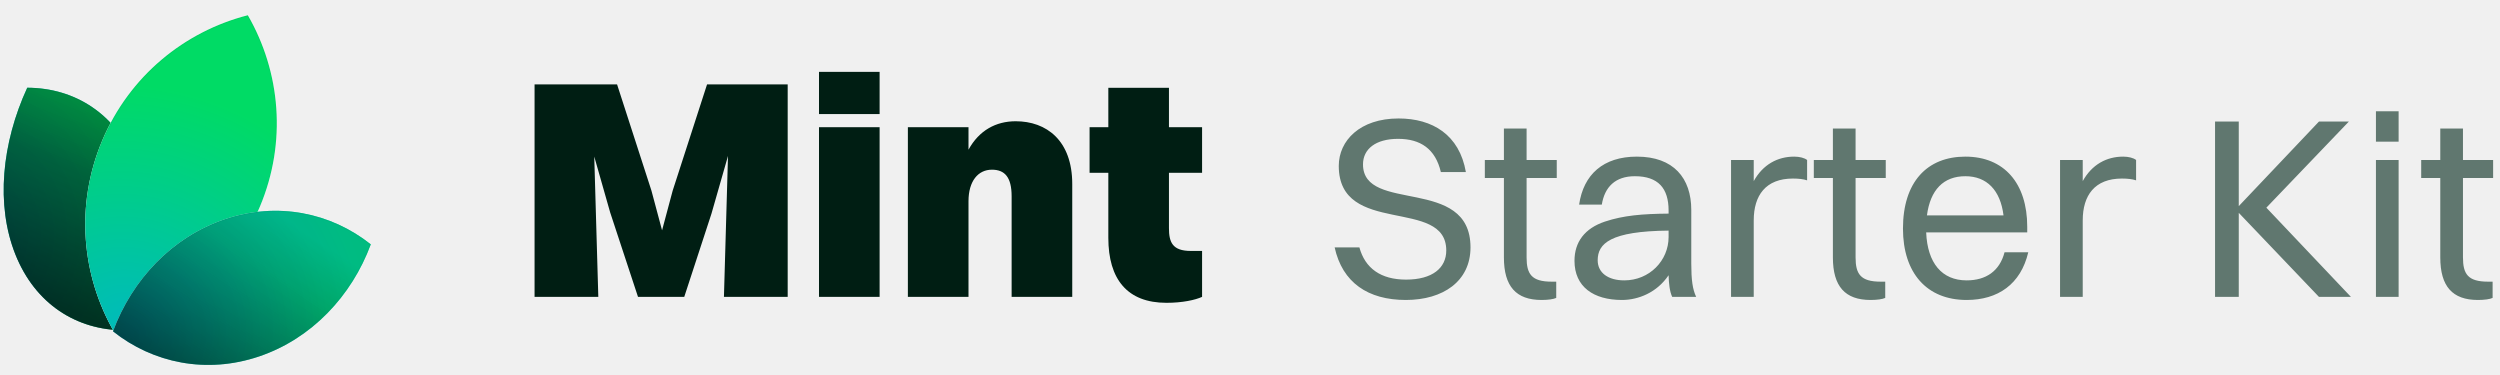
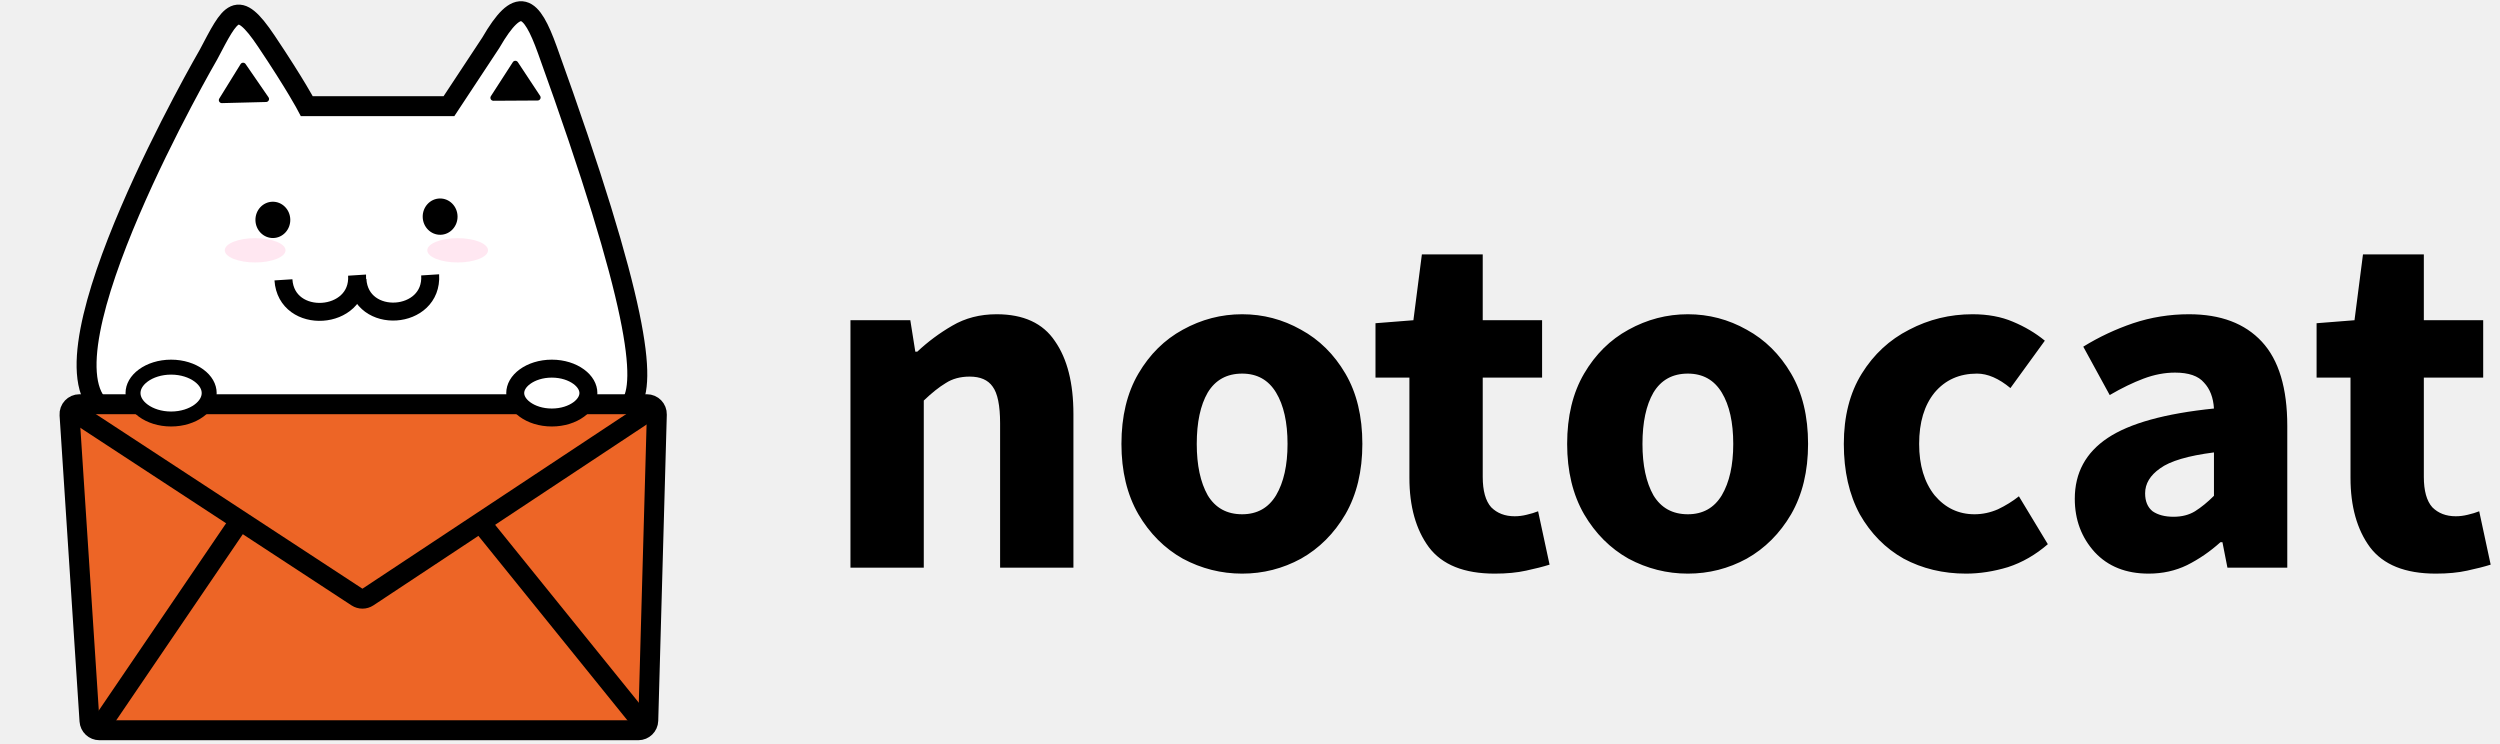
- <svg xmlns="http://www.w3.org/2000/svg" width="160" height="24" viewBox="0 0 160 24" fill="none">
-   <path d="M7.953 21.139C4.896 21.13 2.255 19.458 0.987 16.29C-0.28 13.121 0.109 9.163 1.744 5.615C4.801 5.624 7.442 7.296 8.71 10.465C9.977 13.633 9.588 17.591 7.953 21.139Z" fill="white" />
-   <path d="M7.953 21.139C4.896 21.13 2.255 19.458 0.987 16.29C-0.28 13.121 0.109 9.163 1.744 5.615C4.801 5.624 7.442 7.296 8.71 10.465C9.977 13.633 9.588 17.591 7.953 21.139Z" fill="url(#paint0_radial_115_86)" />
-   <path d="M7.953 21.139C4.896 21.13 2.255 19.458 0.987 16.29C-0.28 13.121 0.109 9.163 1.744 5.615C4.801 5.624 7.442 7.296 8.71 10.465C9.977 13.633 9.588 17.591 7.953 21.139Z" fill="black" fill-opacity="0.5" style="mix-blend-mode:hard-light" />
-   <path d="M7.953 21.139C4.896 21.13 2.255 19.458 0.987 16.29C-0.28 13.121 0.109 9.163 1.744 5.615C4.801 5.624 7.442 7.296 8.71 10.465C9.977 13.633 9.588 17.591 7.953 21.139Z" fill="url(#paint1_linear_115_86)" fill-opacity="0.5" style="mix-blend-mode:hard-light" />
-   <path d="M7.935 21.111C4.897 21.096 2.274 19.431 1.013 16.279C-0.248 13.124 0.136 9.182 1.762 5.643C4.8 5.659 7.423 7.324 8.684 10.476C9.945 13.63 9.561 17.572 7.935 21.111Z" stroke="url(#paint2_linear_115_86)" stroke-opacity="0.05" stroke-width="0.056" />
-   <path d="M7.31 21.257C11.354 20.221 14.884 17.375 16.628 13.236C18.373 9.097 17.945 4.587 15.86 0.976C11.816 2.012 8.287 4.858 6.542 8.998C4.797 13.137 5.225 17.646 7.31 21.257Z" fill="white" />
-   <path d="M7.31 21.257C11.354 20.221 14.884 17.375 16.628 13.236C18.373 9.097 17.945 4.587 15.86 0.976C11.816 2.012 8.287 4.858 6.542 8.998C4.797 13.137 5.225 17.646 7.31 21.257Z" fill="url(#paint3_radial_115_86)" />
-   <path d="M16.602 13.225C14.864 17.349 11.351 20.187 7.324 21.225C5.253 17.624 4.829 13.132 6.568 9.009C8.306 4.885 11.819 2.047 15.846 1.009C17.918 4.61 18.341 9.101 16.602 13.225Z" stroke="url(#paint4_linear_115_86)" stroke-opacity="0.05" stroke-width="0.056" />
-   <path d="M7.234 21.207C9.789 23.237 13.21 23.951 16.577 22.814C19.944 21.677 22.506 18.945 23.73 15.638C21.175 13.608 17.754 12.894 14.387 14.031C11.02 15.168 8.458 17.901 7.234 21.207Z" fill="white" />
-   <path d="M7.234 21.207C9.789 23.237 13.21 23.951 16.577 22.814C19.944 21.677 22.506 18.945 23.73 15.638C21.175 13.608 17.754 12.894 14.387 14.031C11.02 15.168 8.458 17.901 7.234 21.207Z" fill="url(#paint5_radial_115_86)" />
-   <path d="M7.234 21.207C9.789 23.237 13.21 23.951 16.577 22.814C19.944 21.677 22.506 18.945 23.73 15.638C21.175 13.608 17.754 12.894 14.387 14.031C11.02 15.168 8.458 17.901 7.234 21.207Z" fill="black" fill-opacity="0.2" style="mix-blend-mode:hard-light" />
-   <path d="M7.234 21.207C9.789 23.237 13.21 23.951 16.577 22.814C19.944 21.677 22.506 18.945 23.73 15.638C21.175 13.608 17.754 12.894 14.387 14.031C11.02 15.168 8.458 17.901 7.234 21.207Z" fill="url(#paint6_linear_115_86)" fill-opacity="0.5" style="mix-blend-mode:hard-light" />
-   <path d="M16.568 22.787C13.218 23.918 9.814 23.212 7.267 21.198C8.492 17.907 11.044 15.189 14.396 14.058C17.747 12.927 21.15 13.633 23.697 15.648C22.472 18.938 19.92 21.656 16.568 22.787Z" stroke="url(#paint7_linear_115_86)" stroke-opacity="0.05" stroke-width="0.056" />
-   <path d="M34.212 19V5.4H39.492L41.692 12.2L42.372 14.74L43.052 12.2L45.252 5.4H50.412V19H46.332L46.592 9.98L45.532 13.68L43.792 19H40.832L39.052 13.6L38.032 10.02L38.292 19H34.212ZM52.416 7.3V4.6H56.295V7.3H52.416ZM52.416 19V8.14H56.295V19H52.416ZM58.104 19V8.14H61.984V9.58C62.664 8.34 63.744 7.76 65.004 7.76C66.964 7.76 68.624 8.98 68.624 11.78V19H64.744V12.56C64.744 11.34 64.304 10.86 63.484 10.86C62.604 10.86 61.984 11.58 61.984 12.88V19H58.104ZM70.933 15.22V11.06H69.733V8.14H70.933V5.62H74.813V8.14H76.933V11.06H74.813V14.6C74.813 15.5 75.033 16.06 76.213 16.06H76.933V19C76.493 19.2 75.673 19.38 74.653 19.38C72.153 19.38 70.933 17.88 70.933 15.22Z" fill="#001E13" />
-   <path d="M87.232 10.519C87.232 13.687 94.112 11.229 94.112 15.832C94.112 17.994 92.364 19.198 89.971 19.198C87.562 19.198 85.912 18.093 85.417 15.832H87.001C87.364 17.169 88.371 17.895 89.987 17.895C91.671 17.895 92.561 17.152 92.561 16.03C92.561 12.598 85.681 15.155 85.681 10.618C85.681 9.001 87.034 7.582 89.509 7.582C91.671 7.582 93.403 8.621 93.816 11.014H92.215C91.868 9.529 90.912 8.886 89.476 8.886C88.057 8.886 87.232 9.529 87.232 10.519ZM96.25 16.476V11.393H95.029V10.239H96.25V8.226H97.702V10.239H99.632V11.393H97.702V16.476C97.702 17.532 98.015 18.026 99.302 18.026H99.599V19.066C99.434 19.148 99.071 19.198 98.659 19.198C97.025 19.198 96.25 18.323 96.25 16.476ZM102.516 13.093H101.064C101.345 11.162 102.615 10.024 104.76 10.024C107.103 10.024 108.242 11.393 108.242 13.44V16.888C108.242 17.895 108.324 18.521 108.555 19H107.021C106.856 18.654 106.806 18.142 106.79 17.614C106.047 18.72 104.859 19.198 103.803 19.198C101.988 19.198 100.767 18.357 100.767 16.69C100.767 15.486 101.427 14.611 102.714 14.182C103.902 13.786 105.107 13.687 106.79 13.671V13.473C106.79 12.053 106.13 11.278 104.628 11.278C103.374 11.278 102.698 11.971 102.516 13.093ZM102.252 16.657C102.252 17.465 102.929 17.944 103.952 17.944C105.569 17.944 106.79 16.674 106.79 15.172V14.759C103.061 14.793 102.252 15.585 102.252 16.657ZM110.787 19V10.239H112.239V11.591C112.833 10.519 113.774 10.024 114.83 10.024C115.176 10.024 115.49 10.107 115.655 10.239V11.542C115.407 11.46 115.094 11.427 114.747 11.427C112.998 11.427 112.239 12.515 112.239 14.1V19H110.787ZM117.305 16.476V11.393H116.084V10.239H117.305V8.226H118.757V10.239H120.688V11.393H118.757V16.476C118.757 17.532 119.071 18.026 120.358 18.026H120.655V19.066C120.49 19.148 120.127 19.198 119.714 19.198C118.081 19.198 117.305 18.323 117.305 16.476ZM129.809 16.145C129.33 18.192 127.862 19.198 125.865 19.198C123.324 19.198 121.79 17.482 121.79 14.627C121.79 11.658 123.324 10.024 125.783 10.024C128.258 10.024 129.743 11.723 129.743 14.512V14.875H123.275C123.357 16.838 124.281 17.944 125.865 17.944C127.103 17.944 127.977 17.35 128.291 16.145H129.809ZM125.783 11.278C124.38 11.278 123.539 12.152 123.324 13.786H128.225C128.027 12.169 127.152 11.278 125.783 11.278ZM131.843 19V10.239H133.295V11.591C133.889 10.519 134.829 10.024 135.885 10.024C136.232 10.024 136.545 10.107 136.71 10.239V11.542C136.463 11.46 136.149 11.427 135.803 11.427C134.054 11.427 133.295 12.515 133.295 14.1V19H131.843ZM141.763 19V7.78H143.281V13.192L148.413 7.78H150.327L145.047 13.291L150.459 19H148.413L143.281 13.621V19H141.763ZM152.06 9.067V7.12H153.512V9.067H152.06ZM152.06 19V10.239H153.512V19H152.06ZM156.178 16.476V11.393H154.957V10.239H156.178V8.226H157.63V10.239H159.56V11.393H157.63V16.476C157.63 17.532 157.943 18.026 159.23 18.026H159.527V19.066C159.362 19.148 158.999 19.198 158.587 19.198C156.953 19.198 156.178 18.323 156.178 16.476Z" fill="#002719" fill-opacity="0.6" />
-   <defs>
-     <radialGradient id="paint0_radial_115_86" cx="0" cy="0" r="1" gradientUnits="userSpaceOnUse" gradientTransform="translate(-3.00503 15.023) rotate(-10.029) scale(17.9572 17.784)">
-       <stop stop-color="#00B0BB" />
-       <stop offset="1" stop-color="#00DB65" />
-     </radialGradient>
-     <linearGradient id="paint1_linear_115_86" x1="7.39" y1="4.813" x2="1.63" y2="18.689" gradientUnits="userSpaceOnUse">
-       <stop stop-color="#18E299" />
-       <stop offset="1" />
-     </linearGradient>
-     <linearGradient id="paint2_linear_115_86" x1="7.948" y1="8.016" x2="1.761" y2="18.746" gradientUnits="userSpaceOnUse">
-       <stop />
-       <stop offset="1" stop-opacity="0" />
-     </linearGradient>
-     <radialGradient id="paint3_radial_115_86" cx="0" cy="0" r="1" gradientUnits="userSpaceOnUse" gradientTransform="translate(8.11404 20.8822) rotate(-75.7542) scale(21.6246 23.7772)">
-       <stop stop-color="#00BBBB" />
-       <stop offset="0.713" stop-color="#00DB65" />
-     </radialGradient>
-     <linearGradient id="paint4_linear_115_86" x1="7.602" y1="5.871" x2="15.556" y2="16.372" gradientUnits="userSpaceOnUse">
-       <stop />
-       <stop offset="1" stop-opacity="0" />
-     </linearGradient>
-     <radialGradient id="paint5_radial_115_86" cx="0" cy="0" r="1" gradientUnits="userSpaceOnUse" gradientTransform="translate(7.84537 21.5181) rotate(-20.3525) scale(18.5603 17.32)">
-       <stop stop-color="#00B0BB" />
-       <stop offset="1" stop-color="#00DB65" />
-     </radialGradient>
-     <linearGradient id="paint6_linear_115_86" x1="16.808" y1="13.007" x2="10.041" y2="22.994" gradientUnits="userSpaceOnUse">
-       <stop stop-color="#00B1BC" />
-       <stop offset="1" />
-     </linearGradient>
-     <linearGradient id="paint7_linear_115_86" x1="16.808" y1="13.007" x2="14.169" y2="23.841" gradientUnits="userSpaceOnUse">
-       <stop />
-       <stop offset="1" stop-opacity="0" />
-     </linearGradient>
-   </defs>
+ <svg xmlns="http://www.w3.org/2000/svg" width="2506" height="745" viewBox="0 0 2506 745" fill="none">
+   <path d="M208.988 54.708C208.988 54.708 34.513 355.448 102.504 409.635L576.484 435.64C576.501 357.332 733.793 562.863 548.686 50.043C532.426 4.996 519.876 -5.291 491.911 42.974L450.046 106.407L307.591 106.437C307.591 106.437 296.495 85.225 266.959 41.2C237.422 -2.825 231.486 12.106 208.988 54.708Z" fill="white" stroke="black" style="fill:white;fill-opacity:1;stroke:black;stroke-opacity:1;" stroke-width="20" />
+   <path d="M241.142 64.293C242.281 62.451 244.936 62.384 246.164 64.166L269.156 97.541C270.507 99.503 269.141 102.183 266.758 102.243L222.436 103.363C220.054 103.423 218.558 100.815 219.811 98.787L241.142 64.293Z" fill="black" style="fill:black;fill-opacity:1;" />
+   <ellipse cx="273.516" cy="220.404" rx="17.47" ry="18.197" transform="rotate(-1.11053 273.516 220.404)" fill="black" style="fill:black;fill-opacity:1;" />
+   <ellipse cx="441.184" cy="217.154" rx="17.47" ry="18.197" transform="rotate(-1.11053 441.184 217.154)" fill="black" style="fill:black;fill-opacity:1;" />
+   <path d="M284.117 280.502C287.057 326.454 360.85 321.526 357.923 275.78" stroke="black" style="stroke:black;stroke-opacity:1;" stroke-width="18" />
+   <path d="M358.273 280.189C361.214 326.142 434.117 321.27 431.19 275.524" stroke="black" style="stroke:black;stroke-opacity:1;" stroke-width="18" />
+   <ellipse cx="458.746" cy="250.91" rx="30.449" ry="12.18" fill="#FF8BBC" fill-opacity="0.2" style="fill:#FF8BBC;fill:color(display-p3 1 0.544 0.736);fill-opacity:0.2;" />
+   <ellipse cx="255.754" cy="250.91" rx="30.449" ry="12.18" fill="#FF8BBC" fill-opacity="0.2" style="fill:#FF8BBC;fill:color(display-p3 1 0.544 0.736);fill-opacity:0.2;" />
+   <path d="M514.06 62.31C515.234 60.49 517.89 60.474 519.083 62.28L541.423 96.094C542.737 98.082 541.318 100.736 538.935 100.75L494.6 101.01C492.217 101.024 490.771 98.387 492.064 96.384L514.06 62.31Z" fill="black" style="fill:black;fill-opacity:1;" />
+   <path d="M648.411 405.182H79.673C73.894 405.182 69.319 410.066 69.695 415.832L89.704 722.651C90.047 727.91 94.413 732 99.683 732H639.835C645.249 732 649.68 727.691 649.831 722.28L658.407 415.461C658.564 409.831 654.043 405.182 648.411 405.182Z" fill="#ED6526" stroke="black" style="fill:#ED6526;fill:color(display-p3 0.929 0.396 0.149);fill-opacity:1;stroke:black;stroke-opacity:1;" stroke-width="20" />
+   <path d="M240.53 521.902L99 730M480.061 521.902L646.516 727.94" stroke="black" style="stroke:black;stroke-opacity:1;" stroke-width="20" />
+   <path d="M209.685 394.017C209.685 400.303 206.226 406.627 199.372 411.653C192.522 416.676 182.697 420.011 171.511 420.011C160.326 420.011 150.5 416.676 143.651 411.653C136.797 406.627 133.338 400.303 133.338 394.017C133.338 387.732 136.797 381.408 143.651 376.382C150.5 371.359 160.326 368.023 171.511 368.023C182.697 368.023 192.522 371.359 199.372 376.382C206.226 381.408 209.685 387.732 209.685 394.017Z" fill="white" stroke="black" style="fill:white;fill-opacity:1;stroke:black;stroke-opacity:1;" stroke-width="15" />
+   <path d="M589.812 394.017C589.812 399.71 586.684 405.624 580.112 410.443C573.545 415.259 564.038 418.511 553.138 418.511C542.238 418.511 532.731 415.259 526.165 410.443C519.593 405.624 516.465 399.71 516.465 394.017C516.465 388.324 519.593 382.411 526.165 377.591C532.731 372.776 542.238 369.523 553.138 369.523C564.038 369.523 573.545 372.776 580.112 377.591C586.684 382.411 589.812 388.324 589.812 394.017Z" fill="white" stroke="black" style="fill:white;fill-opacity:1;stroke:black;stroke-opacity:1;" stroke-width="18" />
+   <path d="M70 410L357.839 598.477C361.181 600.666 365.506 600.655 368.837 598.45L653.5 410" stroke="black" style="stroke:black;stroke-opacity:1;" stroke-width="20" />
+   <path d="M852.5 569V321H912.5L917.5 352.5H919.5C930.167 342.5 941.833 333.833 954.5 326.5C967.5 318.833 982.333 315 999 315C1026 315 1045.5 324 1057.5 342C1069.83 359.667 1076 384 1076 415V569H1002.5V424.5C1002.5 406.5 1000 394.167 995 387.5C990.333 380.833 982.667 377.5 972 377.5C962.667 377.5 954.667 379.667 948 384C941.333 388 934 393.833 926 401.5V569H852.5ZM1245.13 575C1224.13 575 1204.3 570 1185.63 560C1167.3 549.667 1152.47 534.833 1141.13 515.5C1129.8 495.833 1124.13 472.333 1124.13 445C1124.13 417.333 1129.8 393.833 1141.13 374.5C1152.47 355.167 1167.3 340.5 1185.63 330.5C1204.3 320.167 1224.13 315 1245.13 315C1266.13 315 1285.8 320.167 1304.13 330.5C1322.47 340.5 1337.3 355.167 1348.63 374.5C1359.97 393.833 1365.63 417.333 1365.63 445C1365.63 472.333 1359.97 495.833 1348.63 515.5C1337.3 534.833 1322.47 549.667 1304.13 560C1285.8 570 1266.13 575 1245.13 575ZM1245.13 515.5C1260.13 515.5 1271.47 509.167 1279.13 496.5C1286.8 483.5 1290.63 466.333 1290.63 445C1290.63 423.333 1286.8 406.167 1279.13 393.5C1271.47 380.833 1260.13 374.5 1245.13 374.5C1229.8 374.5 1218.3 380.833 1210.63 393.5C1203.3 406.167 1199.63 423.333 1199.63 445C1199.63 466.333 1203.3 483.5 1210.63 496.5C1218.3 509.167 1229.8 515.5 1245.13 515.5ZM1498.29 575C1467.63 575 1445.63 566.167 1432.29 548.5C1419.29 530.833 1412.79 507.667 1412.79 479V378.5H1378.79V324L1416.79 321L1425.29 255H1486.29V321H1545.79V378.5H1486.29V478C1486.29 492 1489.13 502.167 1494.79 508.5C1500.79 514.5 1508.63 517.5 1518.29 517.5C1522.29 517.5 1526.29 517 1530.29 516C1534.63 515 1538.46 513.833 1541.79 512.5L1553.29 566C1546.96 568 1539.13 570 1529.79 572C1520.79 574 1510.29 575 1498.29 575ZM1691.91 575C1670.91 575 1651.08 570 1632.41 560C1614.08 549.667 1599.24 534.833 1587.91 515.5C1576.58 495.833 1570.91 472.333 1570.91 445C1570.91 417.333 1576.58 393.833 1587.91 374.5C1599.24 355.167 1614.08 340.5 1632.41 330.5C1651.08 320.167 1670.91 315 1691.91 315C1712.91 315 1732.58 320.167 1750.91 330.5C1769.24 340.5 1784.08 355.167 1795.41 374.5C1806.74 393.833 1812.41 417.333 1812.41 445C1812.41 472.333 1806.74 495.833 1795.41 515.5C1784.08 534.833 1769.24 549.667 1750.91 560C1732.58 570 1712.91 575 1691.91 575ZM1691.91 515.5C1706.91 515.5 1718.24 509.167 1725.91 496.5C1733.58 483.5 1737.41 466.333 1737.41 445C1737.41 423.333 1733.58 406.167 1725.91 393.5C1718.24 380.833 1706.91 374.5 1691.91 374.5C1676.58 374.5 1665.08 380.833 1657.41 393.5C1650.08 406.167 1646.41 423.333 1646.41 445C1646.41 466.333 1650.08 483.5 1657.41 496.5C1665.08 509.167 1676.58 515.5 1691.91 515.5ZM1970.75 575C1947.75 575 1926.92 570 1908.25 560C1889.92 549.667 1875.25 534.833 1864.25 515.5C1853.59 495.833 1848.25 472.333 1848.25 445C1848.25 417.333 1854.25 393.833 1866.25 374.5C1878.25 355.167 1894.09 340.5 1913.75 330.5C1933.42 320.167 1954.59 315 1977.25 315C1992.59 315 2006.09 317.5 2017.75 322.5C2029.75 327.5 2040.42 333.833 2049.75 341.5L2015.25 389C2003.59 379.333 1992.42 374.5 1981.75 374.5C1964.09 374.5 1949.92 380.833 1939.25 393.5C1928.92 406.167 1923.75 423.333 1923.75 445C1923.75 466.333 1928.92 483.5 1939.25 496.5C1949.92 509.167 1963.25 515.5 1979.25 515.5C1987.25 515.5 1995.09 513.833 2002.75 510.5C2010.42 506.833 2017.42 502.5 2023.75 497.5L2052.75 545.5C2040.42 556.167 2027.09 563.833 2012.75 568.5C1998.42 572.833 1984.42 575 1970.75 575ZM2153.77 575C2131.1 575 2113.1 567.833 2099.77 553.5C2086.44 538.833 2079.77 521 2079.77 500C2079.77 474 2090.77 453.667 2112.77 439C2134.77 424.333 2170.27 414.5 2219.27 409.5C2218.6 398.5 2215.27 389.833 2209.27 383.5C2203.6 376.833 2193.94 373.5 2180.27 373.5C2169.94 373.5 2159.44 375.5 2148.77 379.5C2138.1 383.5 2126.77 389 2114.77 396L2088.27 347.5C2103.94 337.833 2120.6 330 2138.27 324C2156.27 318 2174.94 315 2194.27 315C2225.94 315 2250.27 324.167 2267.27 342.5C2284.27 360.833 2292.77 389 2292.77 427V569H2232.77L2227.77 543.5H2225.77C2215.44 552.833 2204.27 560.5 2192.27 566.5C2180.6 572.167 2167.77 575 2153.77 575ZM2178.77 518C2187.1 518 2194.27 516.167 2200.27 512.5C2206.6 508.5 2212.94 503.333 2219.27 497V453.5C2193.27 456.833 2175.27 462.167 2165.27 469.5C2155.27 476.5 2150.27 484.833 2150.27 494.5C2150.27 502.5 2152.77 508.5 2157.77 512.5C2163.1 516.167 2170.1 518 2178.77 518ZM2441.65 575C2410.99 575 2388.99 566.167 2375.65 548.5C2362.65 530.833 2356.15 507.667 2356.15 479V378.5H2322.15V324L2360.15 321L2368.65 255H2429.65V321H2489.15V378.5H2429.65V478C2429.65 492 2432.49 502.167 2438.15 508.5C2444.15 514.5 2451.99 517.5 2461.65 517.5C2465.65 517.5 2469.65 517 2473.65 516C2477.99 515 2481.82 513.833 2485.15 512.5L2496.65 566C2490.32 568 2482.49 570 2473.15 572C2464.15 574 2453.65 575 2441.65 575Z" fill="black" style="fill:black;fill-opacity:1;" />
</svg>
